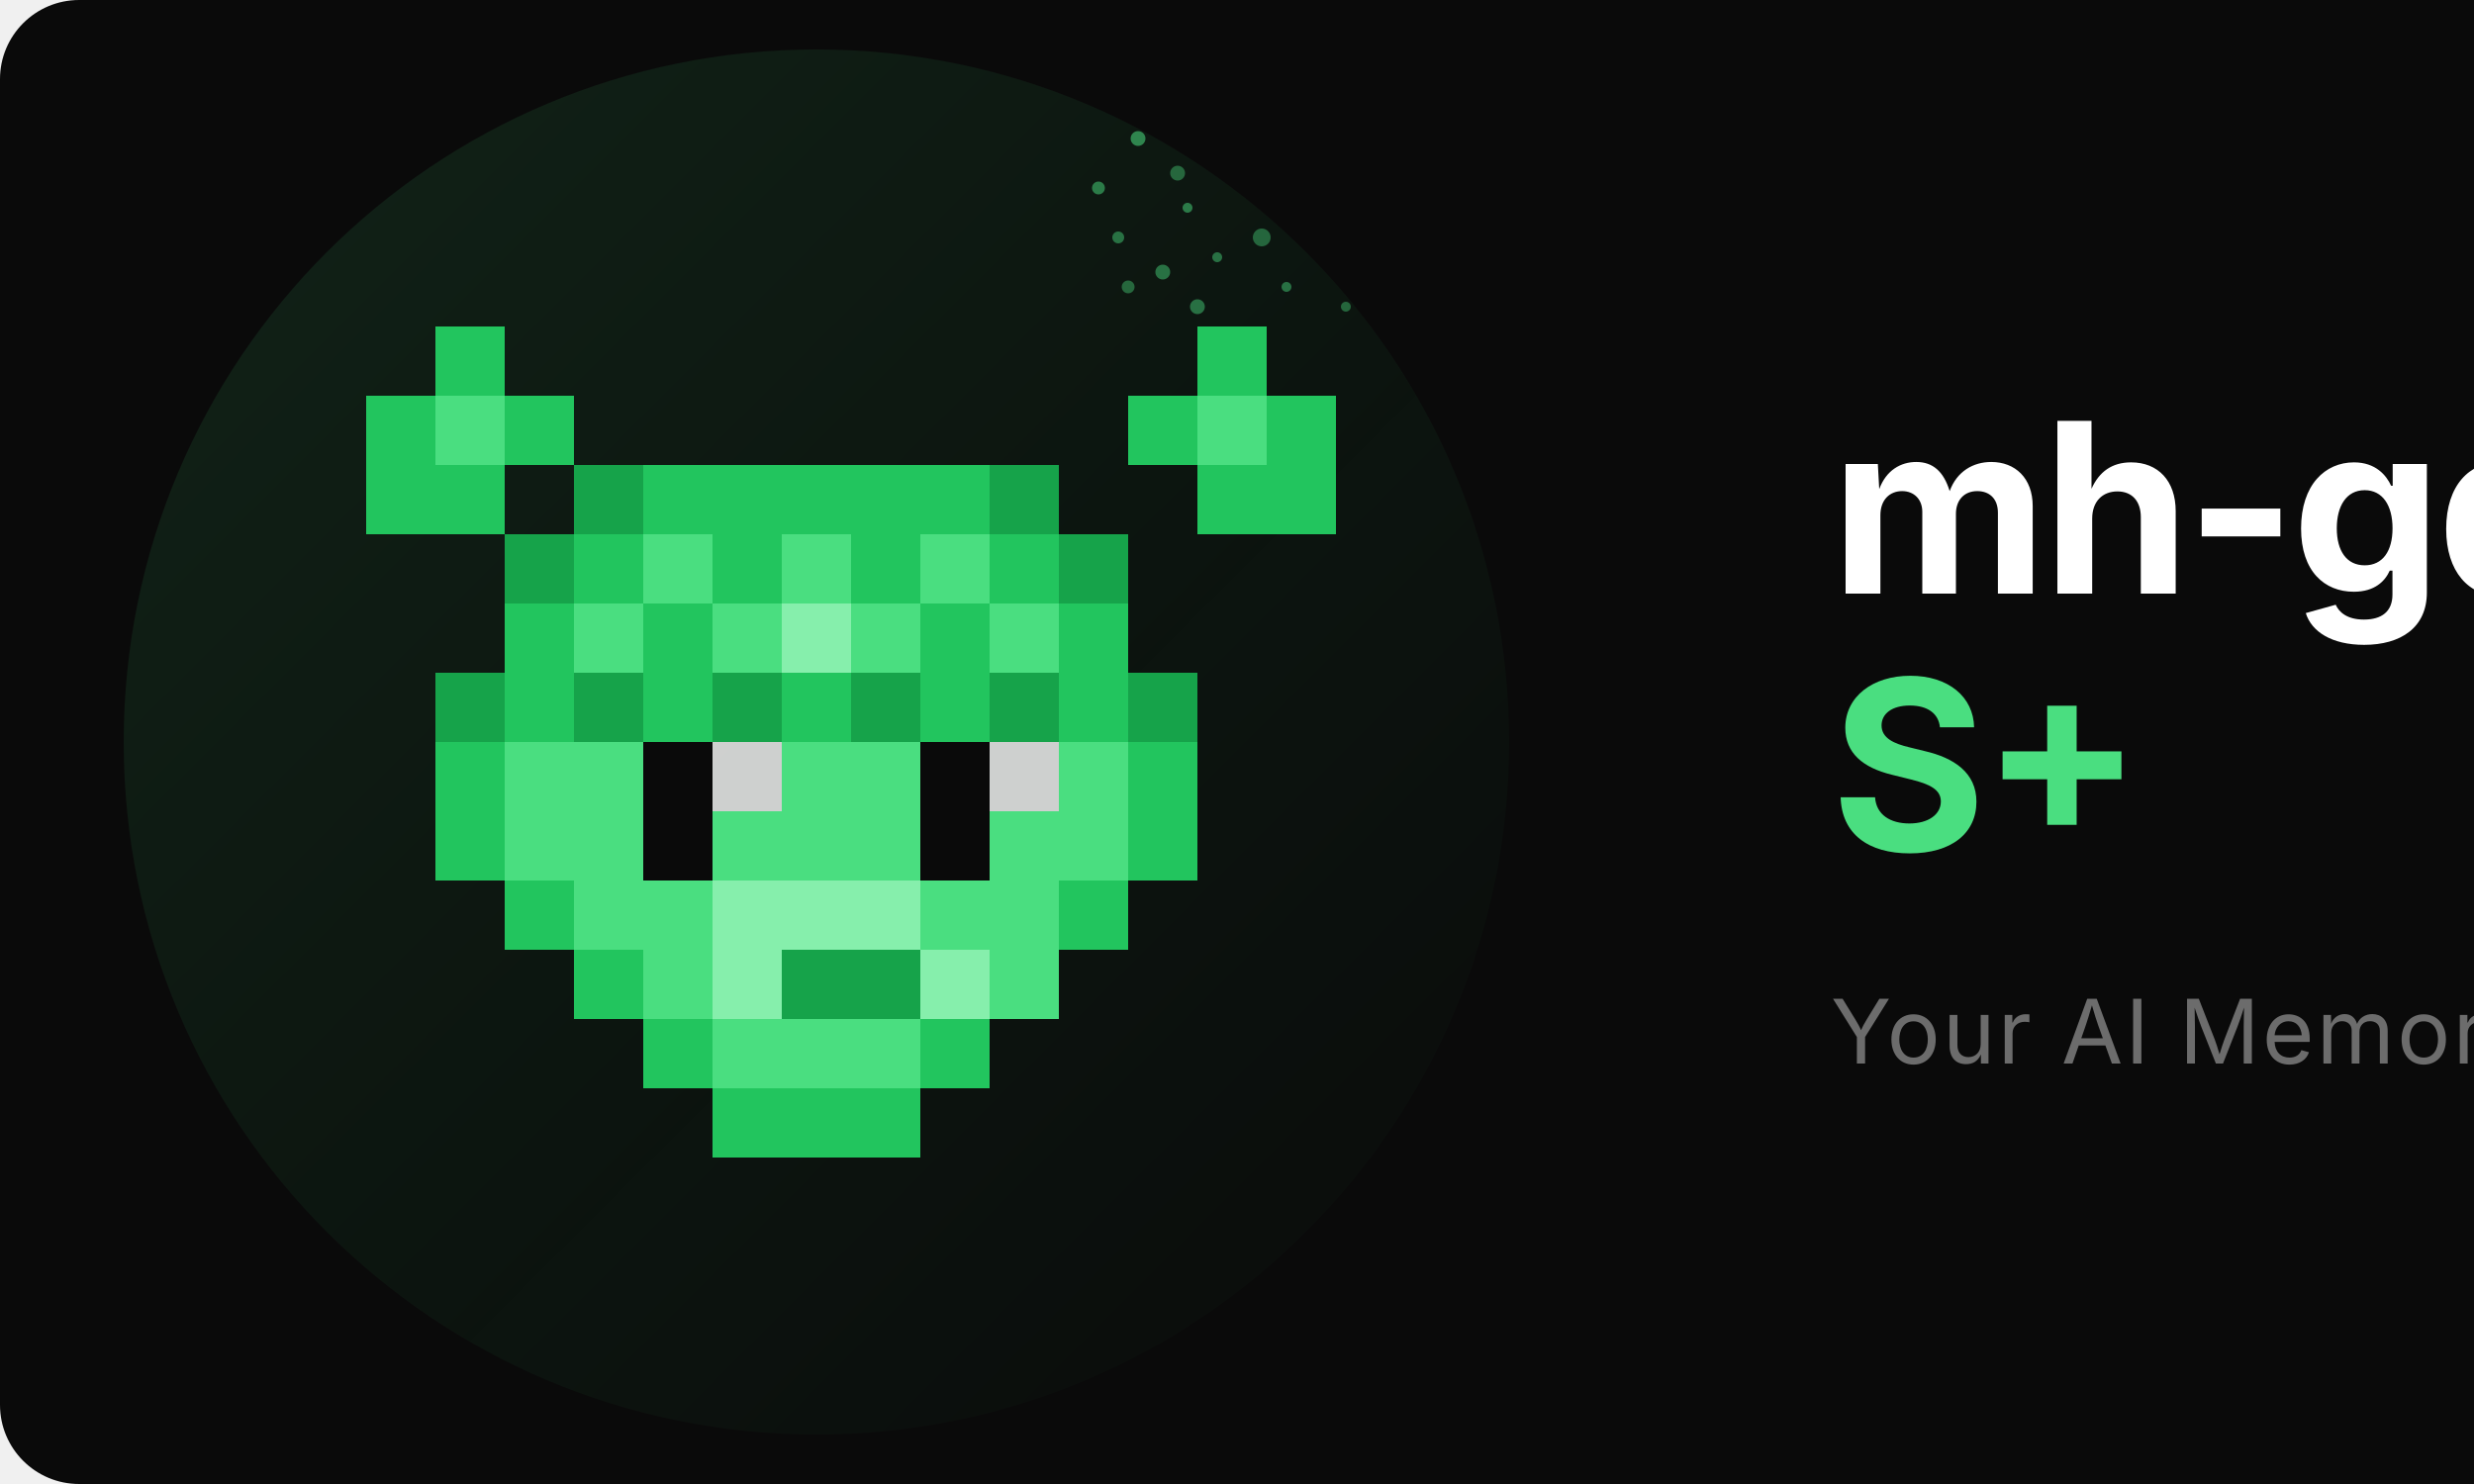
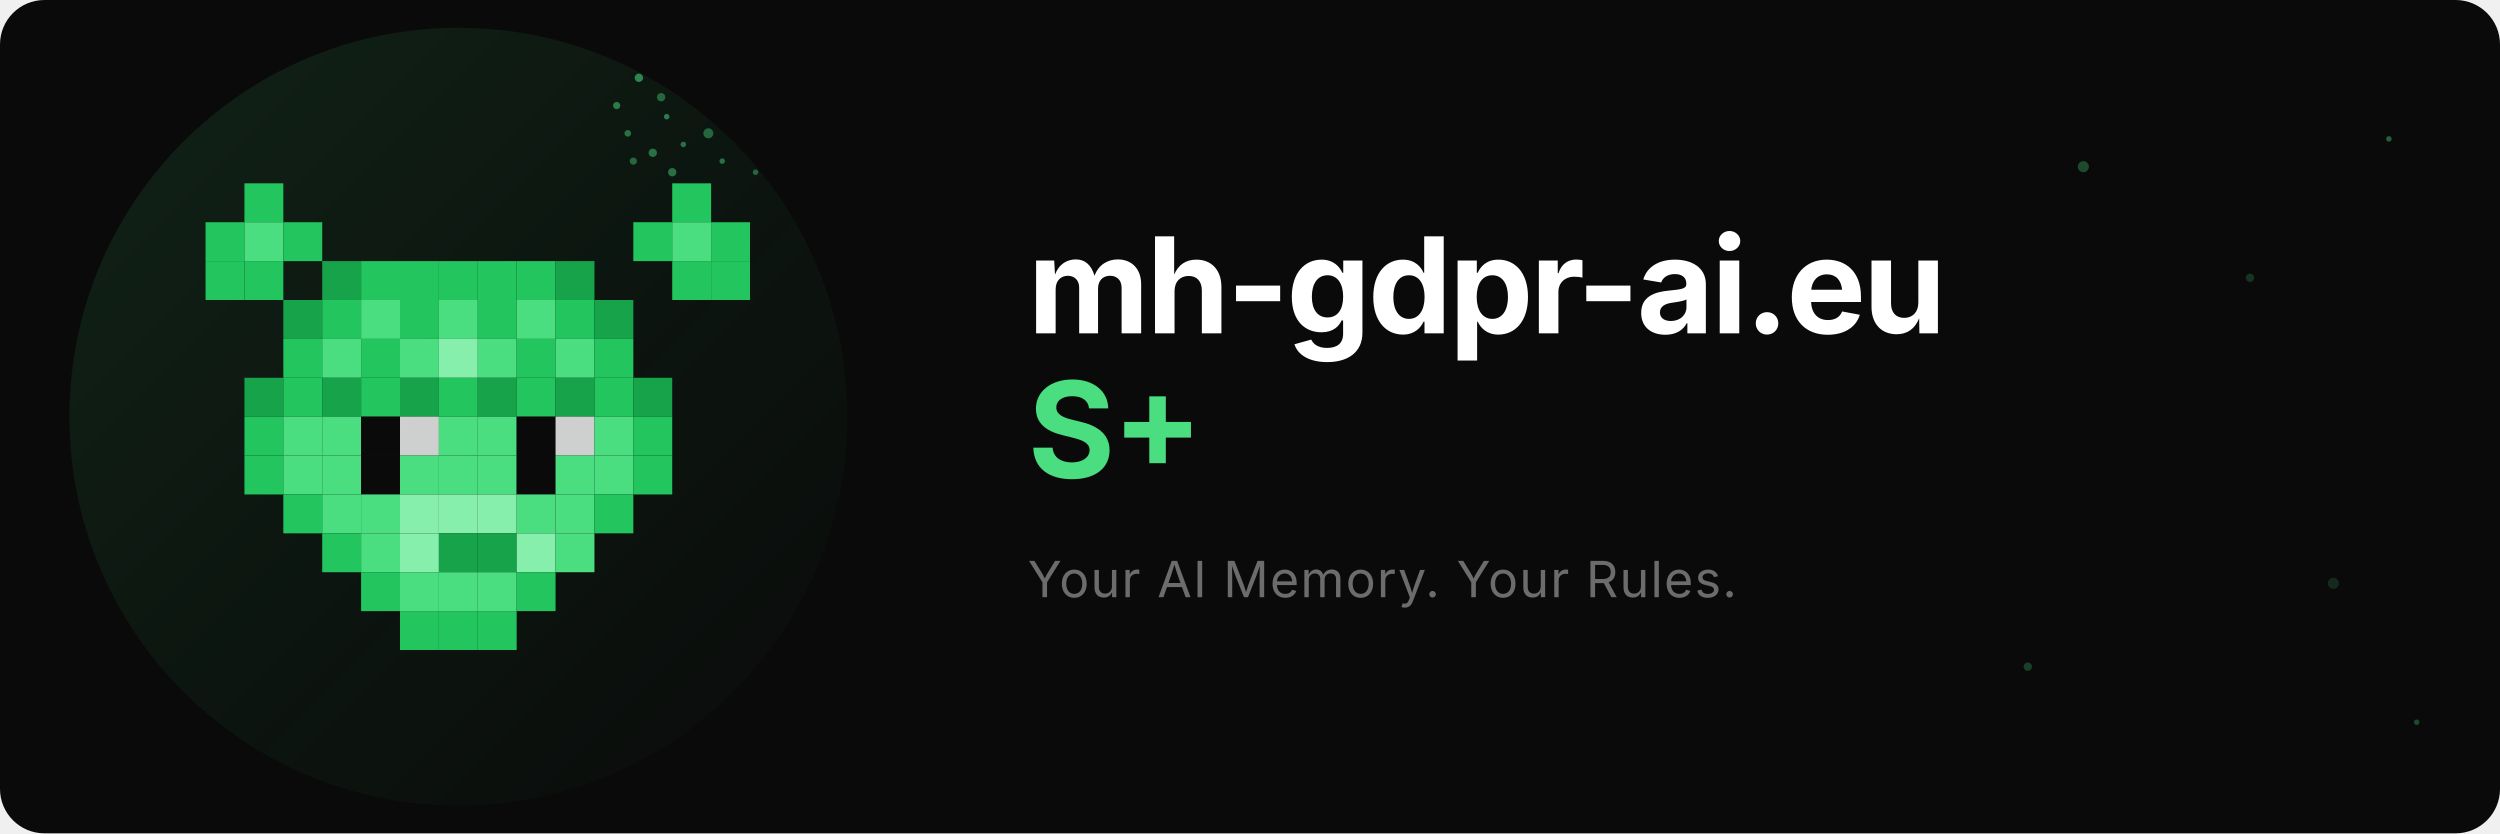
- <svg xmlns="http://www.w3.org/2000/svg" viewBox="0 0 500 300" fill="none">
+ <svg xmlns="http://www.w3.org/2000/svg" viewBox="0 0 900 300" fill="none">
  <defs>
    <linearGradient id="bg" x1="0" y1="0" x2="900" y2="300">
      <stop offset="0%" stop-color="#0a0a0a" />
      <stop offset="100%" stop-color="#111111" />
    </linearGradient>
    <linearGradient id="glowGrad" x1="0" y1="0" x2="1" y2="1">
      <stop offset="0%" stop-color="#4ade80" stop-opacity="0.12" />
      <stop offset="100%" stop-color="#22c55e" stop-opacity="0" />
    </linearGradient>
  </defs>
  <rect width="900" height="300" rx="16" fill="url(#bg)" />
  <circle cx="165" cy="150" r="140" fill="url(#glowGrad)" />
  <clipPath id="glowClip">
    <circle cx="165" cy="150" r="140" />
  </clipPath>
  <g clip-path="url(#glowClip)">
    <circle cx="230" cy="28" r="1.5" fill="#4ade80" opacity="0.55" />
    <circle cx="248" cy="22" r="1.2" fill="#4ade80" opacity="0.6" />
    <circle cx="265" cy="35" r="1.5" fill="#4ade80" opacity="0.45" />
    <circle cx="240" cy="42" r="1" fill="#4ade80" opacity="0.5" />
    <circle cx="275" cy="25" r="1.3" fill="#4ade80" opacity="0.5" />
    <circle cx="255" cy="48" r="1.8" fill="#4ade80" opacity="0.4" />
    <circle cx="285" cy="40" r="1" fill="#4ade80" opacity="0.55" />
    <circle cx="235" cy="55" r="1.5" fill="#4ade80" opacity="0.45" />
    <circle cx="268" cy="52" r="1.2" fill="#4ade80" opacity="0.5" />
    <circle cx="290" cy="35" r="1" fill="#4ade80" opacity="0.4" />
    <circle cx="250" cy="18" r="1" fill="#4ade80" opacity="0.6" />
    <circle cx="278" cy="20" r="1.5" fill="#4ade80" opacity="0.5" />
    <circle cx="260" cy="58" r="1" fill="#4ade80" opacity="0.45" />
    <circle cx="222" cy="38" r="1.3" fill="#4ade80" opacity="0.5" />
    <circle cx="288" cy="50" r="1.2" fill="#4ade80" opacity="0.35" />
    <circle cx="272" cy="62" r="1" fill="#4ade80" opacity="0.4" />
    <circle cx="242" cy="62" r="1.5" fill="#4ade80" opacity="0.45" />
    <circle cx="295" cy="28" r="0.8" fill="#4ade80" opacity="0.5" />
    <circle cx="232" cy="20" r="1.2" fill="#4ade80" opacity="0.55" />
    <circle cx="280" cy="58" r="1" fill="#4ade80" opacity="0.4" />
    <circle cx="237" cy="15" r="1.3" fill="#4ade80" opacity="0.5" />
    <circle cx="258" cy="12" r="1" fill="#4ade80" opacity="0.55" />
    <circle cx="282" cy="15" r="1.5" fill="#4ade80" opacity="0.45" />
    <circle cx="270" cy="18" r="1.2" fill="#4ade80" opacity="0.5" />
    <circle cx="244" cy="32" r="1" fill="#4ade80" opacity="0.6" />
    <circle cx="260" cy="25" r="1.5" fill="#4ade80" opacity="0.45" />
    <circle cx="292" cy="22" r="1" fill="#4ade80" opacity="0.5" />
    <circle cx="226" cy="48" r="1.2" fill="#4ade80" opacity="0.45" />
    <circle cx="252" cy="38" r="1.3" fill="#4ade80" opacity="0.5" />
    <circle cx="274" cy="45" r="1" fill="#4ade80" opacity="0.55" />
    <circle cx="238" cy="35" r="1.5" fill="#4ade80" opacity="0.4" />
    <circle cx="284" cy="30" r="1.2" fill="#4ade80" opacity="0.5" />
    <circle cx="246" cy="52" r="1" fill="#4ade80" opacity="0.45" />
    <circle cx="270" cy="42" r="1.5" fill="#4ade80" opacity="0.5" />
    <circle cx="256" cy="30" r="1" fill="#4ade80" opacity="0.55" />
    <circle cx="228" cy="58" r="1.3" fill="#4ade80" opacity="0.4" />
    <circle cx="262" cy="45" r="1.2" fill="#4ade80" opacity="0.5" />
    <circle cx="280" cy="48" r="1.5" fill="#4ade80" opacity="0.4" />
    <circle cx="240" cy="25" r="1" fill="#4ade80" opacity="0.55" />
    <circle cx="296" cy="42" r="1.2" fill="#4ade80" opacity="0.35" />
  </g>
  <g transform="translate(165,150) scale(1.75) translate(-146,-110)">
    <rect x="102" y="62" width="8" height="8" fill="#22c55e" />
    <rect x="190" y="62" width="8" height="8" fill="#22c55e" />
    <rect x="94" y="70" width="8" height="8" fill="#22c55e" />
    <rect x="102" y="70" width="8" height="8" fill="#4ade80" />
    <rect x="110" y="70" width="8" height="8" fill="#22c55e" />
    <rect x="182" y="70" width="8" height="8" fill="#22c55e" />
    <rect x="190" y="70" width="8" height="8" fill="#4ade80" />
    <rect x="198" y="70" width="8" height="8" fill="#22c55e" />
    <rect x="94" y="78" width="8" height="8" fill="#22c55e" />
    <rect x="102" y="78" width="8" height="8" fill="#22c55e" />
    <rect x="118" y="78" width="8" height="8" fill="#16a34a" />
    <rect x="126" y="78" width="8" height="8" fill="#22c55e" />
    <rect x="134" y="78" width="8" height="8" fill="#22c55e" />
    <rect x="142" y="78" width="8" height="8" fill="#22c55e" />
    <rect x="150" y="78" width="8" height="8" fill="#22c55e" />
    <rect x="158" y="78" width="8" height="8" fill="#22c55e" />
    <rect x="166" y="78" width="8" height="8" fill="#16a34a" />
    <rect x="190" y="78" width="8" height="8" fill="#22c55e" />
    <rect x="198" y="78" width="8" height="8" fill="#22c55e" />
    <rect x="110" y="86" width="8" height="8" fill="#16a34a" />
    <rect x="118" y="86" width="8" height="8" fill="#22c55e" />
    <rect x="126" y="86" width="8" height="8" fill="#4ade80" />
    <rect x="134" y="86" width="8" height="8" fill="#22c55e" />
    <rect x="142" y="86" width="8" height="8" fill="#4ade80" />
    <rect x="150" y="86" width="8" height="8" fill="#22c55e" />
    <rect x="158" y="86" width="8" height="8" fill="#4ade80" />
    <rect x="166" y="86" width="8" height="8" fill="#22c55e" />
    <rect x="174" y="86" width="8" height="8" fill="#16a34a" />
    <rect x="110" y="94" width="8" height="8" fill="#22c55e" />
    <rect x="118" y="94" width="8" height="8" fill="#4ade80" />
    <rect x="126" y="94" width="8" height="8" fill="#22c55e" />
    <rect x="134" y="94" width="8" height="8" fill="#4ade80" />
    <rect x="142" y="94" width="8" height="8" fill="#86efac" />
    <rect x="150" y="94" width="8" height="8" fill="#4ade80" />
    <rect x="158" y="94" width="8" height="8" fill="#22c55e" />
    <rect x="166" y="94" width="8" height="8" fill="#4ade80" />
    <rect x="174" y="94" width="8" height="8" fill="#22c55e" />
    <rect x="102" y="102" width="8" height="8" fill="#16a34a" />
    <rect x="110" y="102" width="8" height="8" fill="#22c55e" />
    <rect x="118" y="102" width="8" height="8" fill="#16a34a" />
    <rect x="126" y="102" width="8" height="8" fill="#22c55e" />
    <rect x="134" y="102" width="8" height="8" fill="#16a34a" />
    <rect x="142" y="102" width="8" height="8" fill="#22c55e" />
    <rect x="150" y="102" width="8" height="8" fill="#16a34a" />
    <rect x="158" y="102" width="8" height="8" fill="#22c55e" />
    <rect x="166" y="102" width="8" height="8" fill="#16a34a" />
    <rect x="174" y="102" width="8" height="8" fill="#22c55e" />
    <rect x="182" y="102" width="8" height="8" fill="#16a34a" />
    <rect x="102" y="110" width="8" height="8" fill="#22c55e" />
    <rect x="110" y="110" width="8" height="8" fill="#4ade80" />
    <rect x="118" y="110" width="8" height="8" fill="#4ade80" />
    <rect x="126" y="110" width="8" height="8" fill="#0a0a0a" />
    <rect x="134" y="110" width="8" height="8" fill="#ffffff" opacity="0.8" />
    <rect x="142" y="110" width="8" height="8" fill="#4ade80" />
    <rect x="150" y="110" width="8" height="8" fill="#4ade80" />
    <rect x="158" y="110" width="8" height="8" fill="#0a0a0a" />
    <rect x="166" y="110" width="8" height="8" fill="#ffffff" opacity="0.8" />
    <rect x="174" y="110" width="8" height="8" fill="#4ade80" />
    <rect x="182" y="110" width="8" height="8" fill="#22c55e" />
    <rect x="102" y="118" width="8" height="8" fill="#22c55e" />
    <rect x="110" y="118" width="8" height="8" fill="#4ade80" />
    <rect x="118" y="118" width="8" height="8" fill="#4ade80" />
    <rect x="126" y="118" width="8" height="8" fill="#0a0a0a" />
    <rect x="134" y="118" width="8" height="8" fill="#4ade80" />
    <rect x="142" y="118" width="8" height="8" fill="#4ade80" />
    <rect x="150" y="118" width="8" height="8" fill="#4ade80" />
    <rect x="158" y="118" width="8" height="8" fill="#0a0a0a" />
    <rect x="166" y="118" width="8" height="8" fill="#4ade80" />
    <rect x="174" y="118" width="8" height="8" fill="#4ade80" />
    <rect x="182" y="118" width="8" height="8" fill="#22c55e" />
    <rect x="110" y="126" width="8" height="8" fill="#22c55e" />
    <rect x="118" y="126" width="8" height="8" fill="#4ade80" />
    <rect x="126" y="126" width="8" height="8" fill="#4ade80" />
    <rect x="134" y="126" width="8" height="8" fill="#86efac" />
    <rect x="142" y="126" width="8" height="8" fill="#86efac" />
    <rect x="150" y="126" width="8" height="8" fill="#86efac" />
    <rect x="158" y="126" width="8" height="8" fill="#4ade80" />
    <rect x="166" y="126" width="8" height="8" fill="#4ade80" />
    <rect x="174" y="126" width="8" height="8" fill="#22c55e" />
    <rect x="118" y="134" width="8" height="8" fill="#22c55e" />
    <rect x="126" y="134" width="8" height="8" fill="#4ade80" />
    <rect x="134" y="134" width="8" height="8" fill="#86efac" />
    <rect x="142" y="134" width="8" height="8" fill="#16a34a" />
    <rect x="150" y="134" width="8" height="8" fill="#16a34a" />
    <rect x="158" y="134" width="8" height="8" fill="#86efac" />
    <rect x="166" y="134" width="8" height="8" fill="#4ade80" />
    <rect x="126" y="142" width="8" height="8" fill="#22c55e" />
    <rect x="134" y="142" width="8" height="8" fill="#4ade80" />
    <rect x="142" y="142" width="8" height="8" fill="#4ade80" />
    <rect x="150" y="142" width="8" height="8" fill="#4ade80" />
    <rect x="158" y="142" width="8" height="8" fill="#22c55e" />
    <rect x="134" y="150" width="8" height="8" fill="#22c55e" />
    <rect x="142" y="150" width="8" height="8" fill="#22c55e" />
    <rect x="150" y="150" width="8" height="8" fill="#22c55e" />
  </g>
  <text x="370" y="120" font-family="system-ui, -apple-system, sans-serif" font-size="48" font-weight="700" fill="#ffffff" letter-spacing="-1">
    mh-gdpr-ai.eu
  </text>
  <text x="370" y="172" font-family="system-ui, -apple-system, sans-serif" font-size="48" font-weight="700" fill="#4ade80" letter-spacing="-1">
    S+
  </text>
  <text x="370" y="215" font-family="system-ui, -apple-system, sans-serif" font-size="18" fill="#ffffff" opacity="0.4" letter-spacing="0.5">
    Your AI Memory. Your Rules.
  </text>
  <circle cx="750" cy="60" r="2" fill="#4ade80" opacity="0.3" />
  <circle cx="810" cy="100" r="1.5" fill="#4ade80" opacity="0.2" />
  <circle cx="860" cy="50" r="1" fill="#4ade80" opacity="0.4" />
  <circle cx="730" cy="240" r="1.5" fill="#4ade80" opacity="0.25" />
  <circle cx="840" cy="210" r="2" fill="#4ade80" opacity="0.15" />
  <circle cx="870" cy="260" r="1" fill="#4ade80" opacity="0.3" />
</svg>
